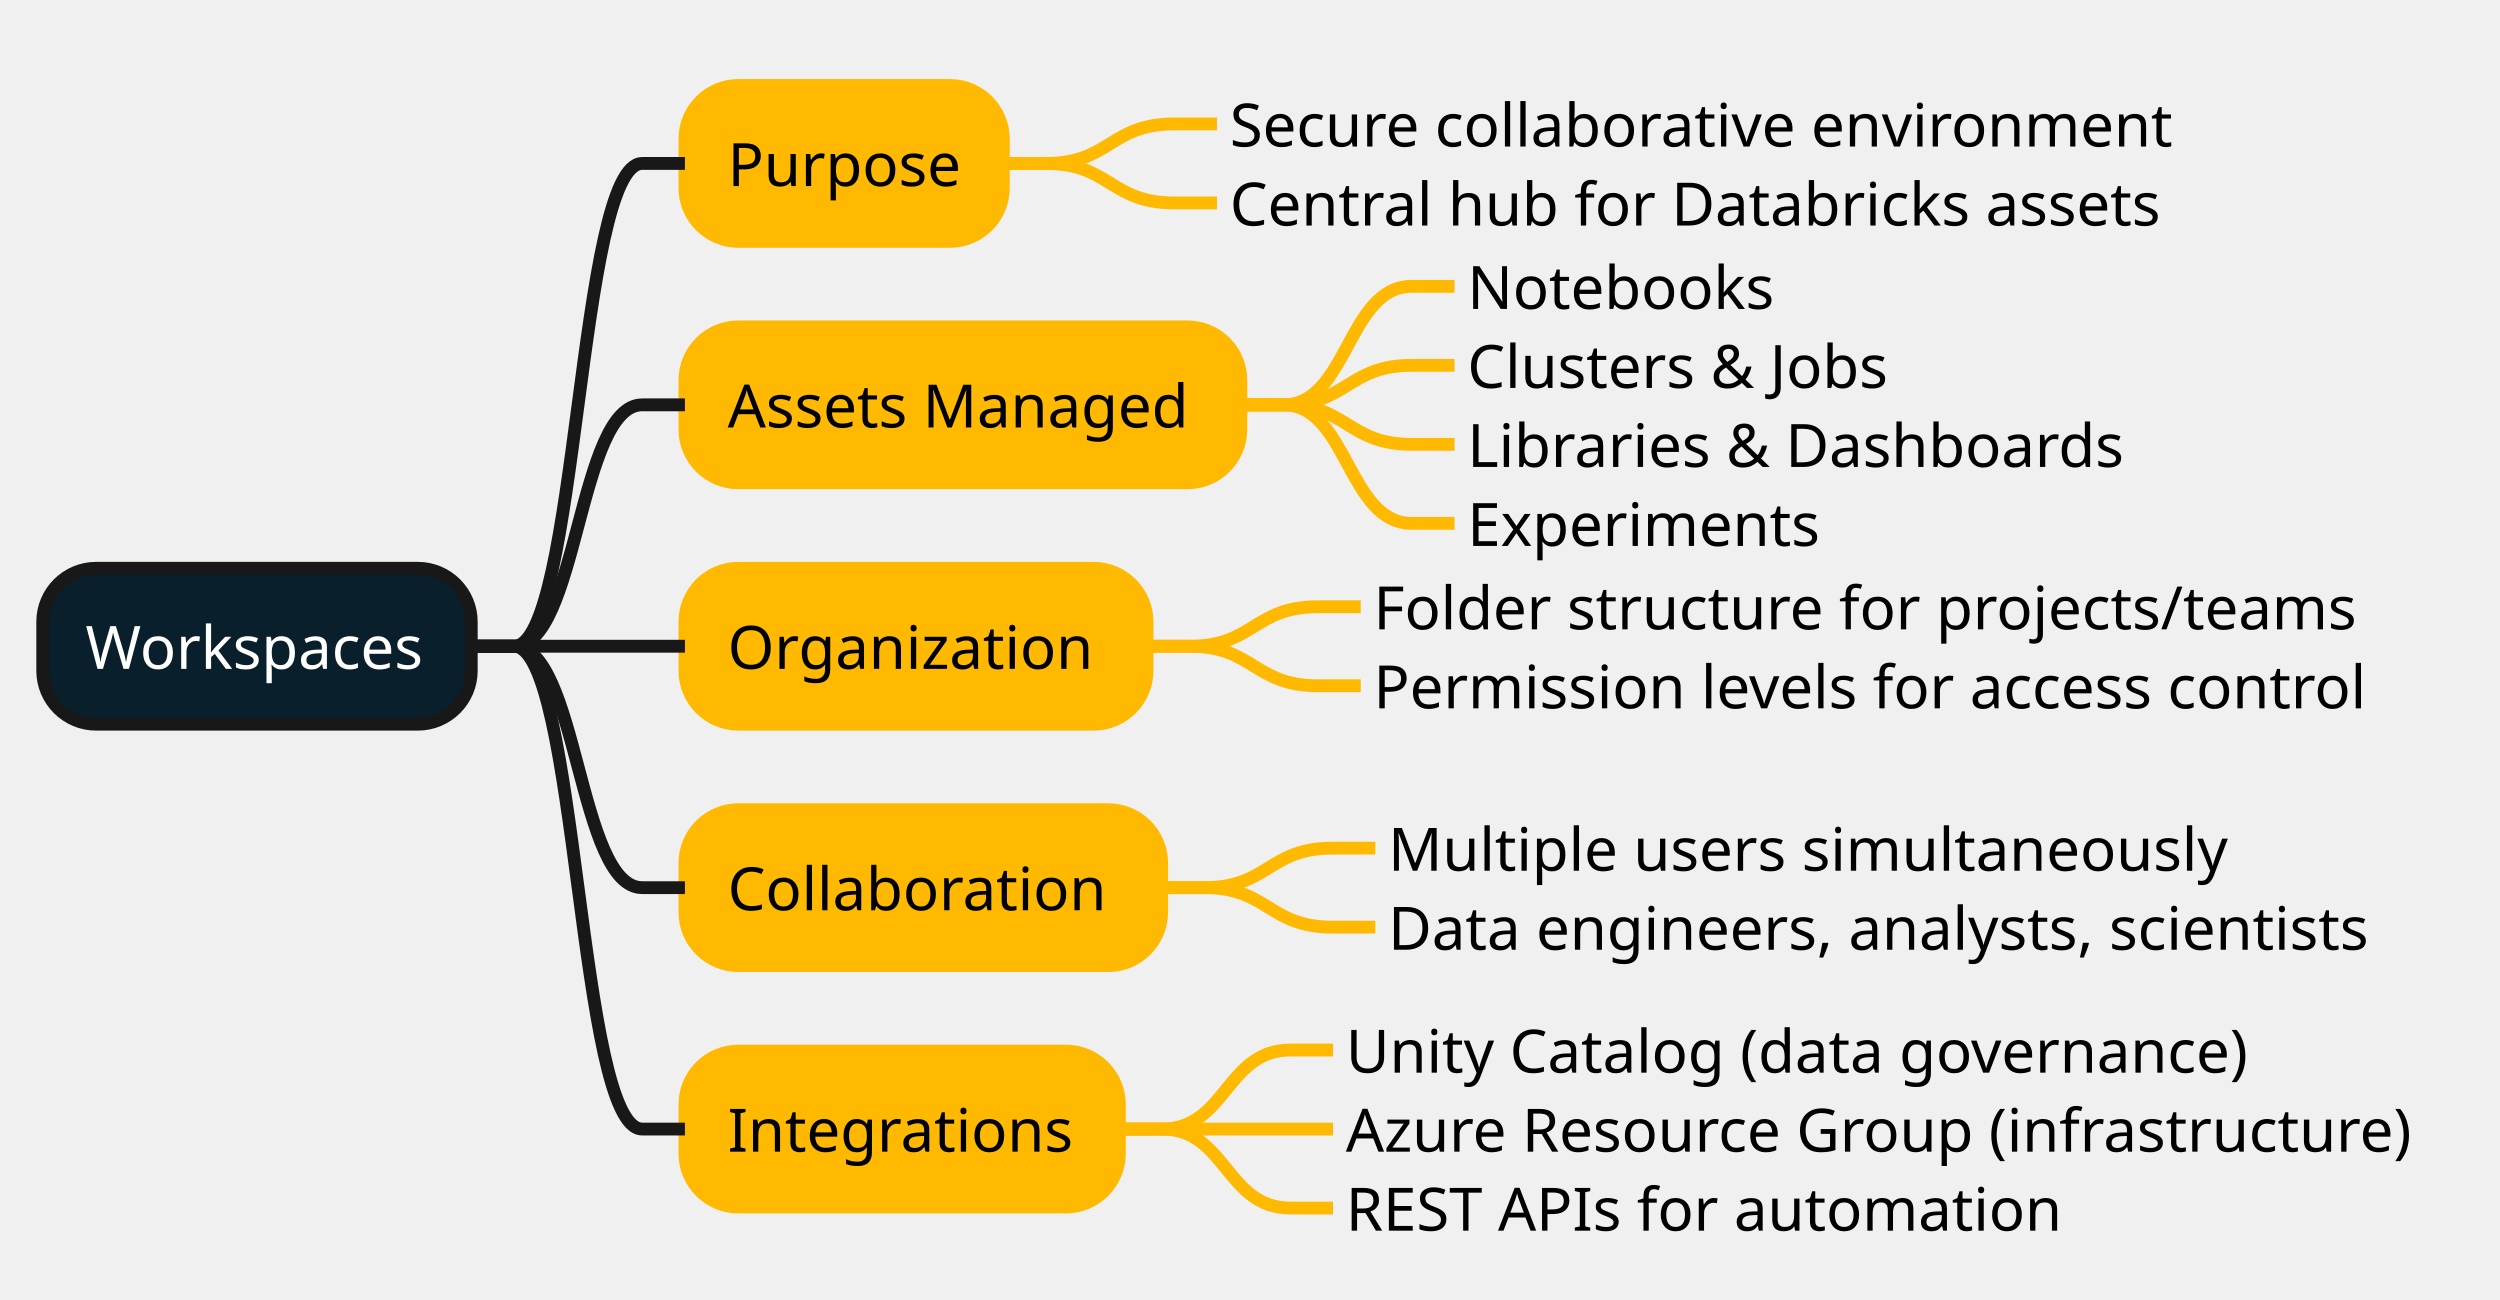
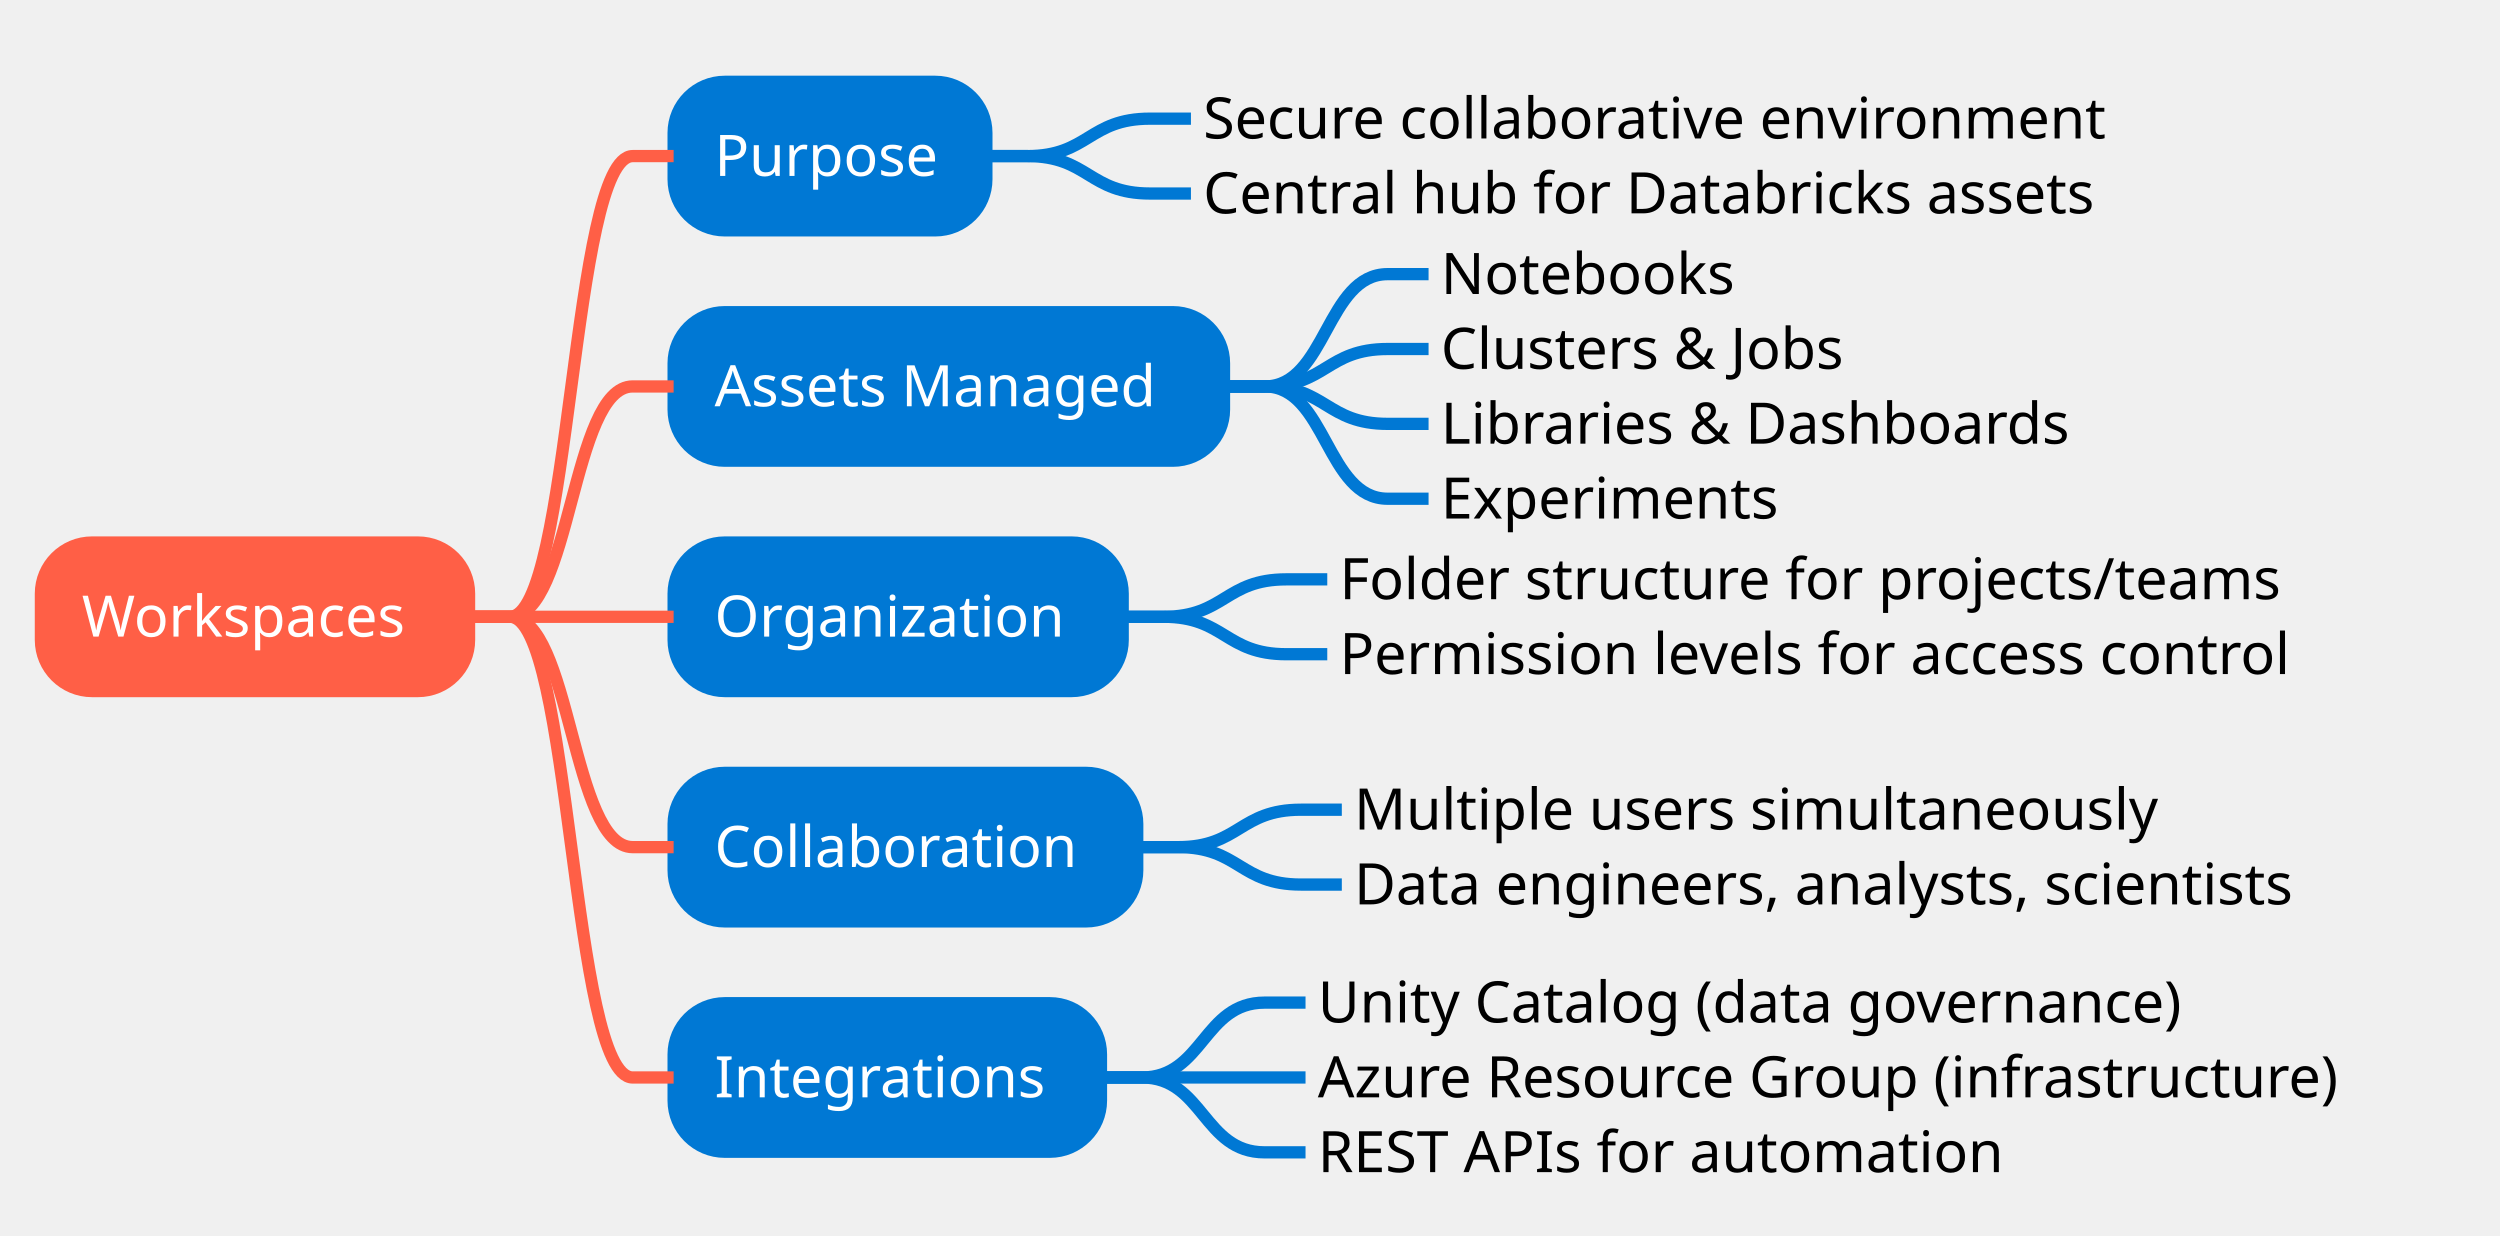
- <svg xmlns="http://www.w3.org/2000/svg" contentStyleType="text/css" data-diagram-type="MINDMAP" height="304px" preserveAspectRatio="none" style="width:585px;height:304px;background:#FFFFFF;" version="1.1" viewBox="0 0 585 304" width="585px" zoomAndPan="magnify">
+ <svg xmlns="http://www.w3.org/2000/svg" contentStyleType="text/css" data-diagram-type="MINDMAP" height="302px" preserveAspectRatio="none" style="width:611px;height:302px;background:#FFFFFF;" version="1.1" viewBox="0 0 611 302" width="611px" zoomAndPan="magnify">
  <defs />
  <g>
-     <rect fill="#091F2C" height="36.488" rx="12.5" ry="12.5" style="stroke:#181818;stroke-width:3;" width="100.274" x="10" y="132.977" />
-     <text fill="#FFFFFF" font-family="sans-serif" font-size="14" lengthAdjust="spacing" textLength="80.274" x="20" y="156.512">Workspaces</text>
-     <rect fill="#FFB900" height="36.488" rx="12.5" ry="12.5" style="stroke:#FFB900;stroke-width:3;" width="74.503" x="160.274" y="20" />
-     <text fill="#000000" font-family="sans-serif" font-size="14" lengthAdjust="spacing" textLength="54.503" x="170.274" y="43.535">Purpose</text>
-     <text fill="#000000" font-family="sans-serif" font-size="14" lengthAdjust="spacing" textLength="225.976" x="287.777" y="34.291">Secure collaborative environment</text>
-     <path d="M234.777,38.244 L244.777,38.244 C259.777,38.244 259.777,29 274.777,29 L284.777,29" fill="none" style="stroke:#FFB900;stroke-width:3;" />
-     <text fill="#000000" font-family="sans-serif" font-size="14" lengthAdjust="spacing" textLength="226.741" x="287.777" y="52.779">Central hub for Databricks assets</text>
-     <path d="M234.777,38.244 L244.777,38.244 C259.777,38.244 259.777,47.488 274.777,47.488 L284.777,47.488" fill="none" style="stroke:#FFB900;stroke-width:3;" />
-     <path d="M110.274,151.221 L120.274,151.221 C135.274,151.221 135.274,38.244 150.274,38.244 L160.274,38.244" fill="none" style="stroke:#181818;stroke-width:3;" />
-     <rect fill="#FFB900" height="36.488" rx="12.5" ry="12.5" style="stroke:#FFB900;stroke-width:3;" width="130.086" x="160.274" y="76.488" />
-     <text fill="#000000" font-family="sans-serif" font-size="14" lengthAdjust="spacing" textLength="110.086" x="170.274" y="100.023">Assets Managed</text>
-     <text fill="#000000" font-family="sans-serif" font-size="14" lengthAdjust="spacing" textLength="73.309" x="343.36" y="72.291">Notebooks</text>
-     <path d="M290.36,94.732 L300.36,94.732 C315.36,94.732 315.36,67 330.36,67 L340.36,67" fill="none" style="stroke:#FFB900;stroke-width:3;" />
-     <text fill="#000000" font-family="sans-serif" font-size="14" lengthAdjust="spacing" textLength="102.983" x="343.36" y="90.779">Clusters &amp; Jobs</text>
-     <path d="M290.36,94.732 L300.36,94.732 C315.36,94.732 315.36,85.488 330.36,85.488 L340.36,85.488" fill="none" style="stroke:#FFB900;stroke-width:3;" />
-     <text fill="#000000" font-family="sans-serif" font-size="14" lengthAdjust="spacing" textLength="157.978" x="343.36" y="109.268">Libraries &amp; Dashboards</text>
-     <path d="M290.36,94.732 L300.36,94.732 C315.36,94.732 315.36,103.977 330.36,103.977 L340.36,103.977" fill="none" style="stroke:#FFB900;stroke-width:3;" />
-     <text fill="#000000" font-family="sans-serif" font-size="14" lengthAdjust="spacing" textLength="84.492" x="343.36" y="127.756">Experiments</text>
-     <path d="M290.36,94.732 L300.36,94.732 C315.36,94.732 315.36,122.465 330.36,122.465 L340.36,122.465" fill="none" style="stroke:#FFB900;stroke-width:3;" />
-     <path d="M110.274,151.221 L120.274,151.221 C135.274,151.221 135.274,94.732 150.274,94.732 L160.274,94.732" fill="none" style="stroke:#181818;stroke-width:3;" />
-     <rect fill="#FFB900" height="36.488" rx="12.5" ry="12.5" style="stroke:#FFB900;stroke-width:3;" width="108.129" x="160.274" y="132.977" />
-     <text fill="#000000" font-family="sans-serif" font-size="14" lengthAdjust="spacing" textLength="88.129" x="170.274" y="156.512">Organization</text>
-     <text fill="#000000" font-family="sans-serif" font-size="14" lengthAdjust="spacing" textLength="239.73" x="321.403" y="147.268">Folder structure for projects/teams</text>
-     <path d="M268.403,151.221 L278.403,151.221 C293.403,151.221 293.403,141.977 308.403,141.977 L318.403,141.977" fill="none" style="stroke:#FFB900;stroke-width:3;" />
-     <text fill="#000000" font-family="sans-serif" font-size="14" lengthAdjust="spacing" textLength="241.48" x="321.403" y="165.756">Permission levels for access control</text>
-     <path d="M268.403,151.221 L278.403,151.221 C293.403,151.221 293.403,160.465 308.403,160.465 L318.403,160.465" fill="none" style="stroke:#FFB900;stroke-width:3;" />
-     <path d="M110.274,151.221 L120.274,151.221 C135.274,151.221 135.274,151.221 150.274,151.221 L160.274,151.221" fill="none" style="stroke:#181818;stroke-width:3;" />
-     <rect fill="#FFB900" height="36.488" rx="12.5" ry="12.5" style="stroke:#FFB900;stroke-width:3;" width="111.554" x="160.274" y="189.465" />
-     <text fill="#000000" font-family="sans-serif" font-size="14" lengthAdjust="spacing" textLength="91.554" x="170.274" y="213">Collaboration</text>
-     <text fill="#000000" font-family="sans-serif" font-size="14" lengthAdjust="spacing" textLength="202.316" x="324.828" y="203.756">Multiple users simultaneously</text>
-     <path d="M271.828,207.709 L281.828,207.709 C296.828,207.709 296.828,198.465 311.828,198.465 L321.828,198.465" fill="none" style="stroke:#FFB900;stroke-width:3;" />
-     <text fill="#000000" font-family="sans-serif" font-size="14" lengthAdjust="spacing" textLength="238.41" x="324.828" y="222.244">Data engineers, analysts, scientists</text>
-     <path d="M271.828,207.709 L281.828,207.709 C296.828,207.709 296.828,216.953 311.828,216.953 L321.828,216.953" fill="none" style="stroke:#FFB900;stroke-width:3;" />
-     <path d="M110.274,151.221 L120.274,151.221 C135.274,151.221 135.274,207.709 150.274,207.709 L160.274,207.709" fill="none" style="stroke:#181818;stroke-width:3;" />
-     <rect fill="#FFB900" height="36.488" rx="12.5" ry="12.5" style="stroke:#FFB900;stroke-width:3;" width="101.655" x="160.274" y="245.953" />
-     <text fill="#000000" font-family="sans-serif" font-size="14" lengthAdjust="spacing" textLength="81.655" x="170.274" y="269.488">Integrations</text>
-     <text fill="#000000" font-family="sans-serif" font-size="14" lengthAdjust="spacing" textLength="216.836" x="314.93" y="251">Unity Catalog (data governance)</text>
-     <path d="M261.93,264.197 L271.93,264.197 C286.93,264.197 286.93,245.709 301.93,245.709 L311.93,245.709" fill="none" style="stroke:#FFB900;stroke-width:3;" />
-     <text fill="#000000" font-family="sans-serif" font-size="14" lengthAdjust="spacing" textLength="258.774" x="314.93" y="269.488">Azure Resource Group (infrastructure)</text>
-     <path d="M261.93,264.197 L271.93,264.197 C286.93,264.197 286.93,264.197 301.93,264.197 L311.93,264.197" fill="none" style="stroke:#FFB900;stroke-width:3;" />
-     <text fill="#000000" font-family="sans-serif" font-size="14" lengthAdjust="spacing" textLength="171.794" x="314.93" y="287.977">REST APIs for automation</text>
-     <path d="M261.93,264.197 L271.93,264.197 C286.93,264.197 286.93,282.685 301.93,282.685 L311.93,282.685" fill="none" style="stroke:#FFB900;stroke-width:3;" />
-     <path d="M110.274,151.221 L120.274,151.221 C135.274,151.221 135.274,264.197 150.274,264.197 L160.274,264.197" fill="none" style="stroke:#181818;stroke-width:3;" />
+     <rect fill="#FF5F46" height="36.297" rx="12.5" ry="12.5" style="stroke:#FF5F46;stroke-width:3;" width="104.636" x="10" y="132.594" />
+     <text fill="#FFFFFF" font-family="sans-serif" font-size="14" lengthAdjust="spacing" textLength="84.636" x="20" y="155.589">Workspaces</text>
+     <rect fill="#0078D4" height="36.297" rx="12.5" ry="12.5" style="stroke:#0078D4;stroke-width:3;" width="76.431" x="164.636" y="20" />
+     <text fill="#FFFFFF" font-family="sans-serif" font-size="14" lengthAdjust="spacing" textLength="56.431" x="174.636" y="42.995">Purpose</text>
+     <text fill="#000000" font-family="sans-serif" font-size="14" lengthAdjust="spacing" textLength="237.494" x="294.066" y="33.847">Secure collaborative environment</text>
+     <path d="M241.066,38.148 L251.066,38.148 C266.066,38.148 266.066,29 281.066,29 L291.066,29" fill="none" style="stroke:#0078D4;stroke-width:3;" />
+     <text fill="#000000" font-family="sans-serif" font-size="14" lengthAdjust="spacing" textLength="234.281" x="294.066" y="52.144">Central hub for Databricks assets</text>
+     <path d="M241.066,38.148 L251.066,38.148 C266.066,38.148 266.066,47.297 281.066,47.297 L291.066,47.297" fill="none" style="stroke:#0078D4;stroke-width:3;" />
+     <path d="M114.636,150.742 L124.636,150.742 C139.636,150.742 139.636,38.148 154.636,38.148 L164.636,38.148" fill="none" style="stroke:#FF5F46;stroke-width:3;" />
+     <rect fill="#0078D4" height="36.297" rx="12.5" ry="12.5" style="stroke:#0078D4;stroke-width:3;" width="134.509" x="164.636" y="76.297" />
+     <text fill="#FFFFFF" font-family="sans-serif" font-size="14" lengthAdjust="spacing" textLength="114.509" x="174.636" y="99.292">Assets Managed</text>
+     <text fill="#000000" font-family="sans-serif" font-size="14" lengthAdjust="spacing" textLength="74.56" x="352.144" y="71.847">Notebooks</text>
+     <path d="M299.144,94.445 L309.144,94.445 C324.144,94.445 324.144,67 339.144,67 L349.144,67" fill="none" style="stroke:#0078D4;stroke-width:3;" />
+     <text fill="#000000" font-family="sans-serif" font-size="14" lengthAdjust="spacing" textLength="105.677" x="352.144" y="90.144">Clusters &amp; Jobs</text>
+     <path d="M299.144,94.445 L309.144,94.445 C324.144,94.445 324.144,85.297 339.144,85.297 L349.144,85.297" fill="none" style="stroke:#0078D4;stroke-width:3;" />
+     <text fill="#000000" font-family="sans-serif" font-size="14" lengthAdjust="spacing" textLength="163.775" x="352.144" y="108.44">Libraries &amp; Dashboards</text>
+     <path d="M299.144,94.445 L309.144,94.445 C324.144,94.445 324.144,103.594 339.144,103.594 L349.144,103.594" fill="none" style="stroke:#0078D4;stroke-width:3;" />
+     <text fill="#000000" font-family="sans-serif" font-size="14" lengthAdjust="spacing" textLength="88.184" x="352.144" y="126.737">Experiments</text>
+     <path d="M299.144,94.445 L309.144,94.445 C324.144,94.445 324.144,121.891 339.144,121.891 L349.144,121.891" fill="none" style="stroke:#0078D4;stroke-width:3;" />
+     <path d="M114.636,150.742 L124.636,150.742 C139.636,150.742 139.636,94.445 154.636,94.445 L164.636,94.445" fill="none" style="stroke:#FF5F46;stroke-width:3;" />
+     <rect fill="#0078D4" height="36.297" rx="12.5" ry="12.5" style="stroke:#0078D4;stroke-width:3;" width="109.749" x="164.636" y="132.594" />
+     <text fill="#FFFFFF" font-family="sans-serif" font-size="14" lengthAdjust="spacing" textLength="89.749" x="174.636" y="155.589">Organization</text>
+     <text fill="#000000" font-family="sans-serif" font-size="14" lengthAdjust="spacing" textLength="244.727" x="327.385" y="146.44">Folder structure for projects/teams</text>
+     <path d="M274.385,150.742 L284.385,150.742 C299.385,150.742 299.385,141.594 314.385,141.594 L324.385,141.594" fill="none" style="stroke:#0078D4;stroke-width:3;" />
+     <text fill="#000000" font-family="sans-serif" font-size="14" lengthAdjust="spacing" textLength="249.901" x="327.385" y="164.737">Permission levels for access control</text>
+     <path d="M274.385,150.742 L284.385,150.742 C299.385,150.742 299.385,159.891 314.385,159.891 L324.385,159.891" fill="none" style="stroke:#0078D4;stroke-width:3;" />
+     <path d="M114.636,150.742 L124.636,150.742 C139.636,150.742 139.636,150.742 154.636,150.742 L164.636,150.742" fill="none" style="stroke:#FF5F46;stroke-width:3;" />
+     <rect fill="#0078D4" height="36.297" rx="12.5" ry="12.5" style="stroke:#0078D4;stroke-width:3;" width="113.304" x="164.636" y="188.891" />
+     <text fill="#FFFFFF" font-family="sans-serif" font-size="14" lengthAdjust="spacing" textLength="93.304" x="174.636" y="211.886">Collaboration</text>
+     <text fill="#000000" font-family="sans-serif" font-size="14" lengthAdjust="spacing" textLength="208.387" x="330.94" y="202.737">Multiple users simultaneously</text>
+     <path d="M277.94,207.039 L287.94,207.039 C302.94,207.039 302.94,197.891 317.94,197.891 L327.94,197.891" fill="none" style="stroke:#0078D4;stroke-width:3;" />
+     <text fill="#000000" font-family="sans-serif" font-size="14" lengthAdjust="spacing" textLength="249.197" x="330.94" y="221.034">Data engineers, analysts, scientists</text>
+     <path d="M277.94,207.039 L287.94,207.039 C302.94,207.039 302.94,216.188 317.94,216.188 L327.94,216.188" fill="none" style="stroke:#0078D4;stroke-width:3;" />
+     <path d="M114.636,150.742 L124.636,150.742 C139.636,150.742 139.636,207.039 154.636,207.039 L164.636,207.039" fill="none" style="stroke:#FF5F46;stroke-width:3;" />
+     <rect fill="#0078D4" height="36.297" rx="12.5" ry="12.5" style="stroke:#0078D4;stroke-width:3;" width="104.438" x="164.636" y="245.188" />
+     <text fill="#FFFFFF" font-family="sans-serif" font-size="14" lengthAdjust="spacing" textLength="84.438" x="174.636" y="268.183">Integrations</text>
+     <text fill="#000000" font-family="sans-serif" font-size="14" lengthAdjust="spacing" textLength="229.1" x="322.073" y="249.886">Unity Catalog (data governance)</text>
+     <path d="M269.073,263.336 L279.073,263.336 C294.073,263.336 294.073,245.039 309.073,245.039 L319.073,245.039" fill="none" style="stroke:#0078D4;stroke-width:3;" />
+     <text fill="#000000" font-family="sans-serif" font-size="14" lengthAdjust="spacing" textLength="268.379" x="322.073" y="268.183">Azure Resource Group (infrastructure)</text>
+     <path d="M269.073,263.336 L279.073,263.336 C294.073,263.336 294.073,263.336 309.073,263.336 L319.073,263.336" fill="none" style="stroke:#0078D4;stroke-width:3;" />
+     <text fill="#000000" font-family="sans-serif" font-size="14" lengthAdjust="spacing" textLength="178.596" x="322.073" y="286.479">REST APIs for automation</text>
+     <path d="M269.073,263.336 L279.073,263.336 C294.073,263.336 294.073,281.633 309.073,281.633 L319.073,281.633" fill="none" style="stroke:#0078D4;stroke-width:3;" />
+     <path d="M114.636,150.742 L124.636,150.742 C139.636,150.742 139.636,263.336 154.636,263.336 L164.636,263.336" fill="none" style="stroke:#FF5F46;stroke-width:3;" />
  </g>
</svg>
